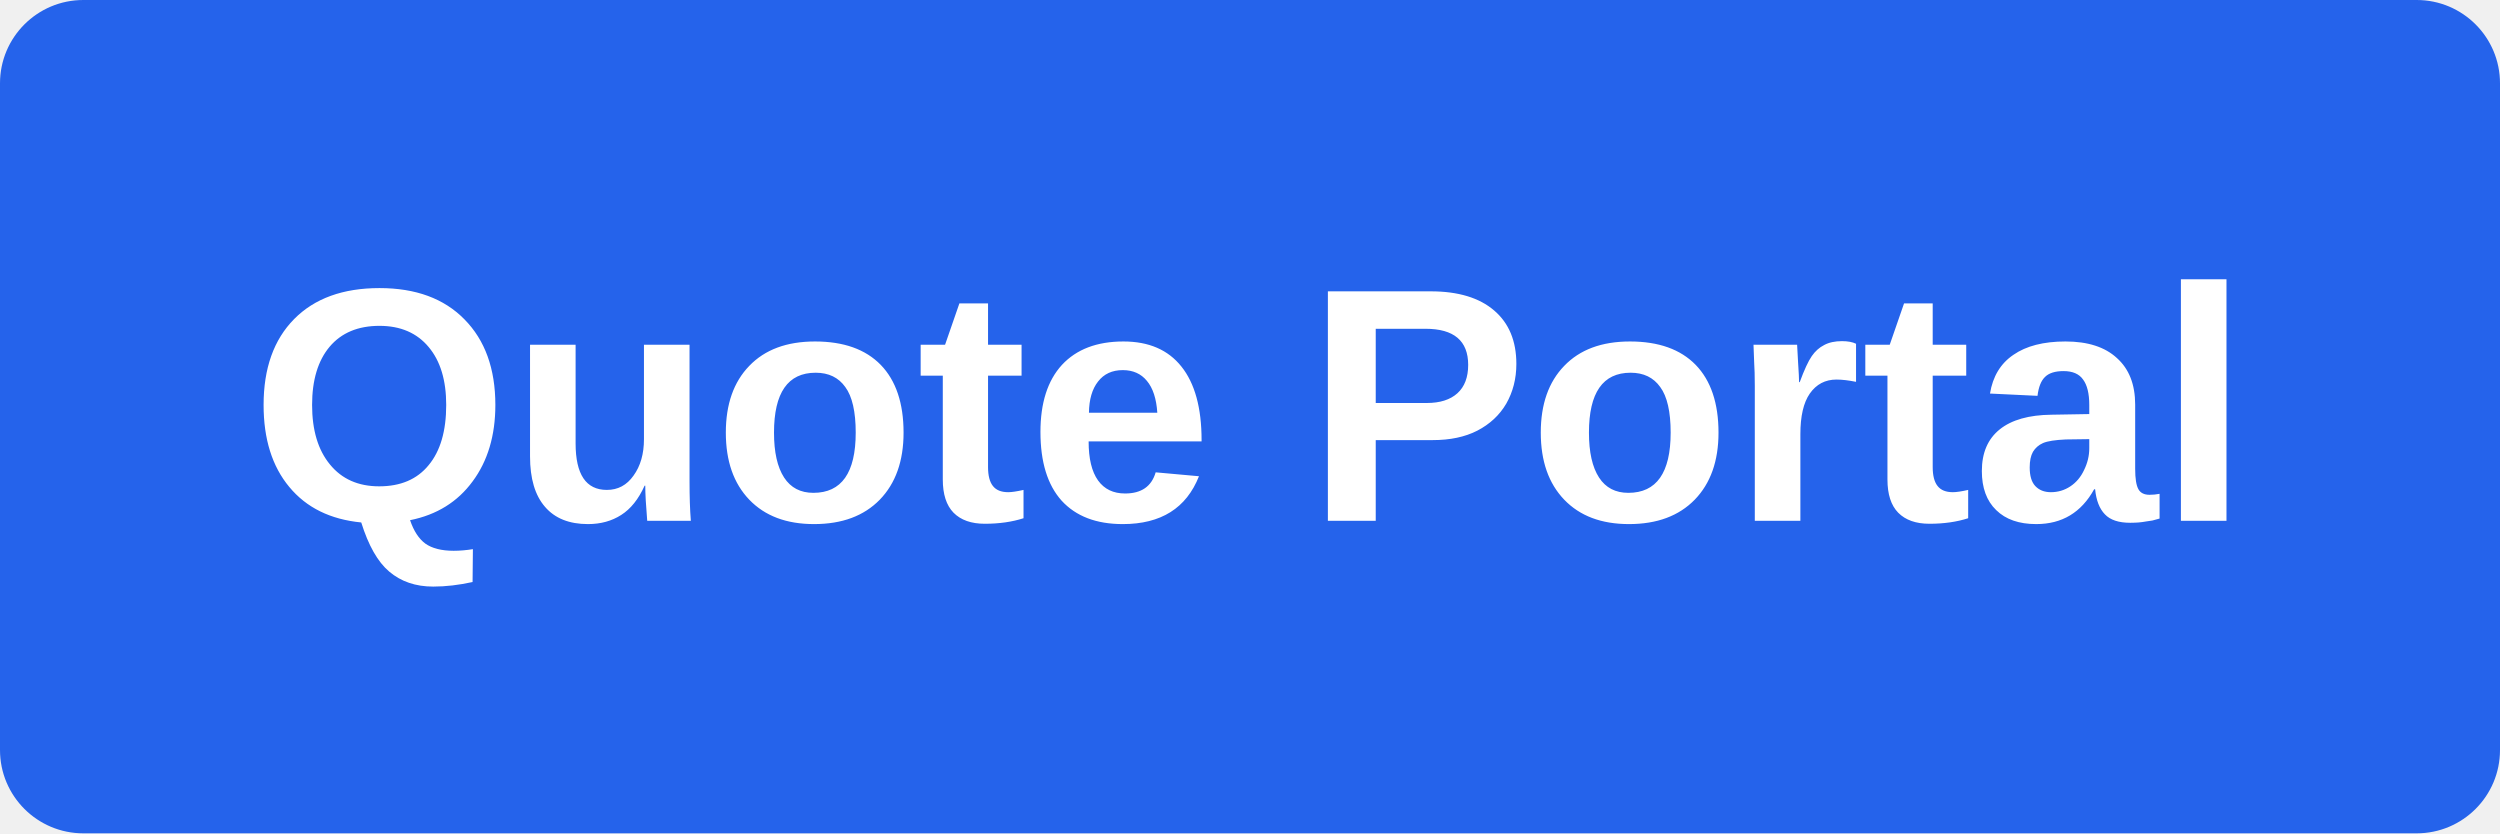
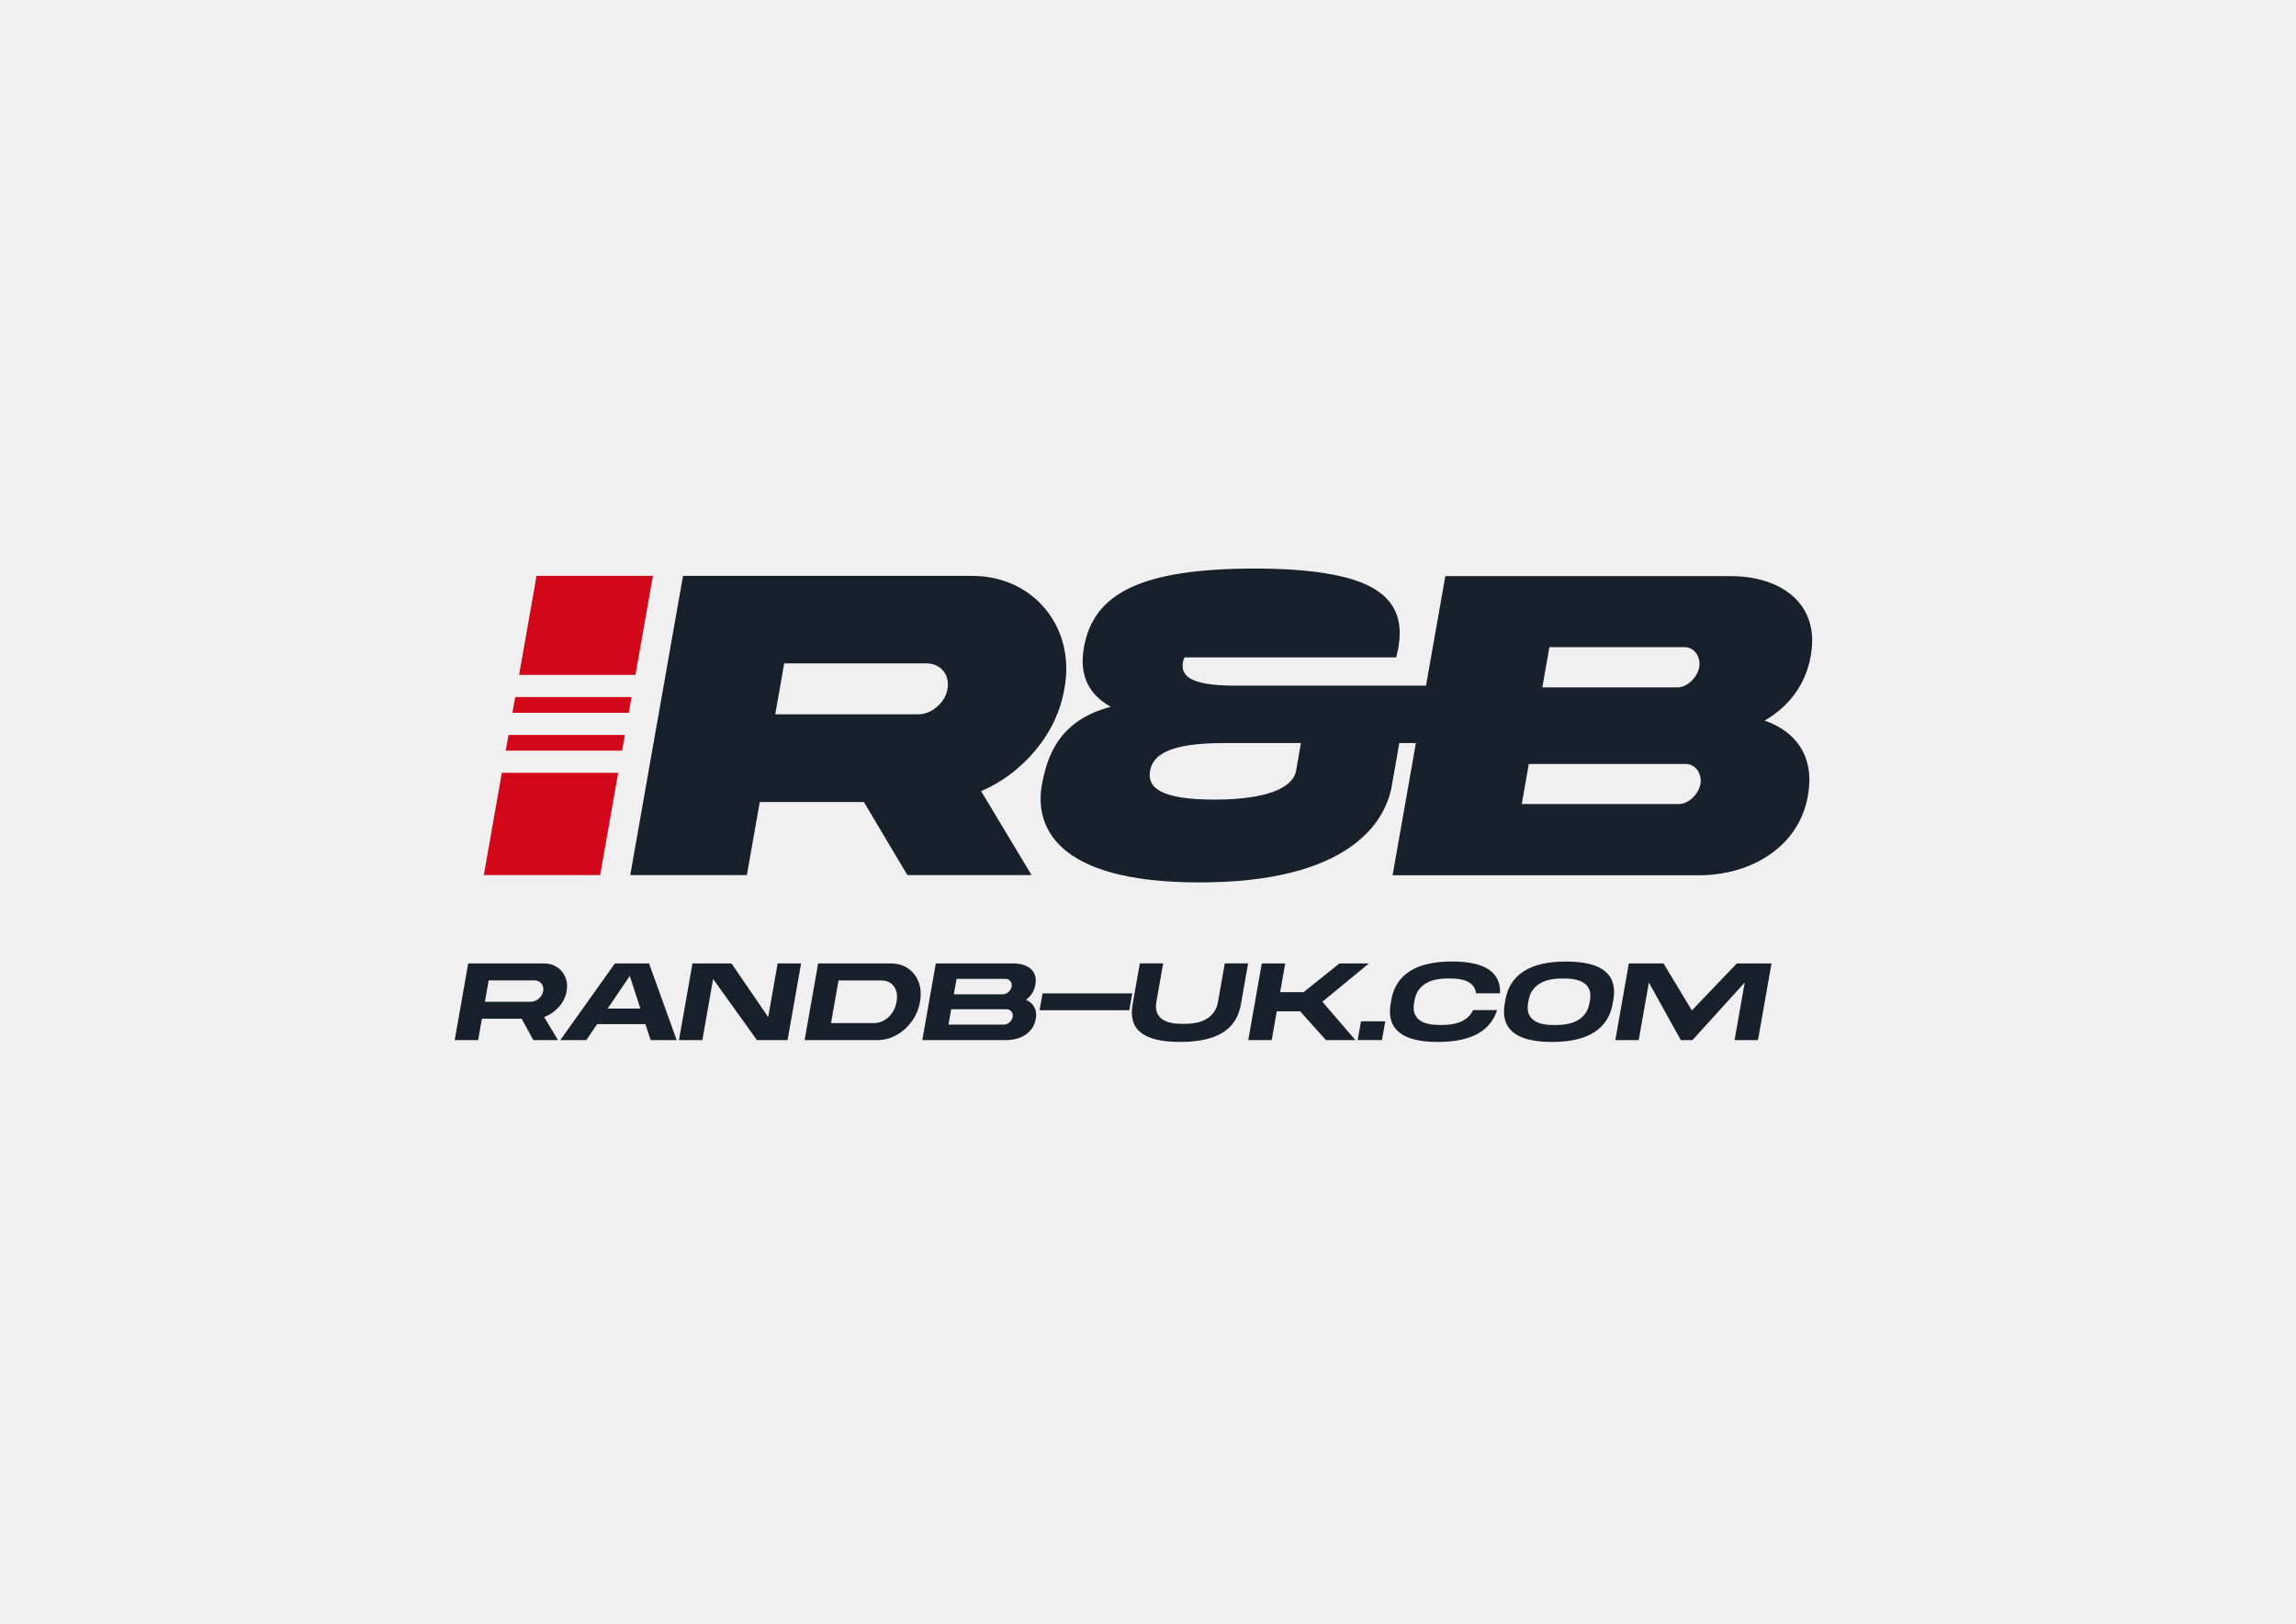
- <svg xmlns="http://www.w3.org/2000/svg" width="120" height="40" viewBox="0 0 120 40" fill="none">
-   <rect width="120" height="40" rx="4" fill="#2563EB" />
-   <text x="60" y="25" font-family="Arial, sans-serif" font-size="16" font-weight="bold" fill="white" text-anchor="middle">Quote Portal</text>
+ <svg xmlns="http://www.w3.org/2000/svg" id="Layer_1" data-name="Layer 1" viewBox="0 0 1432.1 1012.59">
+   <defs>
+     <style>
+       .cls-1 {
+         fill: #d3071a;
+       }
+ 
+       .cls-2 {
+         fill: #18212b;
+       }
+     </style>
+   </defs>
+   <g>
+     <g>
+       <path class="cls-2" d="m645.89,467.84c9.5-11.38,15.5-24.15,17.98-38.17,7.36-38.59-19.56-70.93-58.08-70.52h-179.77l-32.9,186.56h72.74l8.03-45.53h64.97l27.09,45.53h77.46l-31.45-52.33c13.22-5.69,24.59-14.3,33.93-25.54Zm-54.9-38.17c-.76,4.3-2.95,8.05-6.7,11.24-3.59,3.06-7.61,4.58-12.05,4.58h-88.7l5.6-31.79h88.7c8.88,0,14.72,7.08,13.15,15.96Z" />
+       <path class="cls-2" d="m1129.37,409.26c6.14-32.48-18.09-50.11-50.46-49.97h-177.41l-12.04,68.29h-119.45c-28.73,0-33.53-6.66-32.14-14.57.18-1.01.47-2.04.89-3.05h132.09c.48-1.94.99-4.03,1.35-6.11,4.5-25.54-8.77-40.81-46.63-46.5-11.62-1.8-25.88-2.78-42.68-2.78-71.63,0-100.91,15.69-106.83,49.28-2.96,16.79,2.63,29.15,16.81,36.92-33.17,8.61-40.08,32.07-43.14,49.42-3.86,23.46,6.59,60.25,98.65,60.11,91.62,0,115.55-36.51,119.71-60.11l4.72-26.79h10.34l-14.54,82.45h191.15c32.06,0,62.64-17.49,67.97-50.11,4.14-23.46-7.18-39.56-27.08-46.36,14.82-8.47,25.57-22.21,28.73-40.12Zm-320.98,71.49c-1.86,10.55-18.29,17.91-50.91,17.91s-42.06-7.08-40.15-17.91c1.88-10.69,13.33-17.35,46.37-17.35h47.75l-3.06,17.35Zm158.04-77.18h84.26c6.25,0,10.28,6.25,9.18,12.49-1.1,6.25-7.36,12.63-13.61,12.63h-84.26l4.43-25.13Zm94.2,85.37c-1.1,6.25-7.34,12.49-13.59,12.49h-97.87l4.41-24.99h97.87c6.25,0,10.28,6.25,9.18,12.5Z" />
+     </g>
+     <g>
+       <polygon class="cls-1" points="396.35 420.88 407.24 359.14 334.67 359.14 323.78 420.88 396.35 420.88" />
+       <polygon class="cls-1" points="392.19 444.51 393.91 434.72 321.34 434.72 319.62 444.51 392.19 444.51" />
+       <polygon class="cls-1" points="388.02 468.13 389.75 458.34 317.18 458.34 315.45 468.13 388.02 468.13" />
+       <polygon class="cls-1" points="313.01 481.96 301.77 545.71 374.34 545.71 385.58 481.96 313.01 481.96" />
+     </g>
+   </g>
+   <g>
+     <path class="cls-2" d="m353.44,618.08c-.65,3.7-2.27,7-4.86,9.89-2.59,2.89-5.65,4.98-9.2,6.26l8.67,14.41h-15.41l-7.26-13.31h-24.8l-2.35,13.31h-14.62l8.43-47.82h47.18c3.18,0,5.94.78,8.27,2.33,2.34,1.55,4.05,3.64,5.14,6.25,1.09,2.61,1.36,5.5.8,8.68Zm-48.64-6.65l-2.35,13.31h28.57c1.83,0,3.5-.65,5.02-1.96,1.52-1.3,2.45-2.87,2.77-4.7.32-1.83-.05-3.39-1.11-4.7-1.06-1.31-2.51-1.96-4.33-1.96h-28.57Z" />
+     <path class="cls-2" d="m404.84,600.82l17.22,47.82h-16.23l-3.26-9.96h-30.1l-6.77,9.96h-16.23l34.09-47.82h21.28Zm-5.43,28.15l-6.59-20.35-13.8,20.35h20.39Z" />
+     <path class="cls-2" d="m491.24,648.65h-19.11l-27.33-38.11-6.72,38.11h-14.59l8.43-47.82h24.34l22.89,33.45,5.9-33.45h14.62l-8.43,47.82Z" />
+     <path class="cls-2" d="m555.46,600.82c4.29,0,7.96,1.05,10.99,3.15,3.03,2.1,5.22,4.95,6.57,8.56,1.34,3.61,1.62,7.67.82,12.21-.8,4.55-2.51,8.64-5.13,12.24-2.62,3.61-5.81,6.45-9.58,8.54-3.77,2.09-7.81,3.13-12.1,3.13h-45.16l8.43-47.82h45.16Zm-10.55,37.22c3.53,0,6.63-1.24,9.29-3.72,2.65-2.48,4.33-5.68,5.02-9.59.69-3.91.14-7.11-1.64-9.57-1.78-2.47-4.44-3.7-7.98-3.7h-26.58l-4.69,26.58h26.58Z" />
+     <path class="cls-2" d="m639.95,623.56c1.46.62,2.71,1.46,3.75,2.54,1.04,1.08,1.78,2.39,2.22,3.93.44,1.54.48,3.32.13,5.34-.43,2.44-1.28,4.51-2.54,6.21-1.26,1.7-2.76,3.07-4.5,4.11-1.74,1.04-3.59,1.8-5.56,2.26-1.97.46-3.86.69-5.69.69h-52.49l8.43-47.82h48.5c1.83,0,3.64.24,5.44.71,1.8.47,3.39,1.23,4.76,2.26,1.37,1.03,2.39,2.4,3.05,4.09.66,1.7.78,3.77.35,6.21-.37,2.09-1.07,3.91-2.11,5.48-1.04,1.57-2.29,2.89-3.76,3.99Zm-13.83,15.44c1.26,0,2.43-.47,3.52-1.41,1.09-.94,1.75-2.07,1.99-3.4.23-1.33-.03-2.46-.79-3.4-.76-.94-1.77-1.4-3.03-1.4h-34.52l-1.69,9.61h34.52Zm1.05-28.54h-30.53l-1.69,9.61h30.53c1.26,0,2.43-.47,3.52-1.41,1.09-.94,1.75-2.07,1.99-3.4.23-1.33-.03-2.46-.79-3.4-.76-.94-1.77-1.4-3.03-1.4Z" />
+     <path class="cls-2" d="m706.25,619.5l-1.85,10.5h-55.97l1.85-10.5h55.97Z" />
+     <path class="cls-2" d="m736.1,649.78c-11.36,0-19.5-1.91-24.4-5.73-4.9-3.82-6.66-9.63-5.29-17.44l4.55-25.8h14.55l-4.2,23.81c-.49,2.8-.38,5.07.33,6.81.71,1.74,1.77,3.11,3.16,4.09,1.39.98,2.93,1.69,4.63,2.12,1.69.43,3.32.68,4.88.76,1.56.08,2.82.12,3.77.12s2.22-.04,3.81-.12c1.59-.08,3.31-.34,5.15-.76,1.84-.43,3.63-1.13,5.37-2.12,1.74-.98,3.27-2.35,4.6-4.09,1.33-1.74,2.24-4.01,2.73-6.81l4.2-23.81h14.55l-4.55,25.8c-1.38,7.81-5.19,13.62-11.44,17.44-6.25,3.82-15.05,5.73-26.42,5.73Z" />
+     <path class="cls-2" d="m853.84,600.82l-29.02,23.91,20.59,23.91h-18.36l-16.09-17.93h-14.59l-3.16,17.93h-14.62l8.43-47.82h14.62l-3.16,17.93h14.59l22.41-17.93h18.36Z" />
+     <path class="cls-2" d="m864.05,636.94l-2.06,11.67h-15.16l2.06-11.67h15.16Z" />
+     <path class="cls-2" d="m898.74,639.22c1.04,0,2.46-.05,4.24-.16s3.69-.44,5.71-1c2.02-.56,3.94-1.48,5.75-2.76,1.81-1.28,3.29-3.07,4.43-5.37h14.91c-2.03,6.52-6.1,11.46-12.22,14.82-6.12,3.36-14.35,5.04-24.69,5.04-11.32,0-19.4-2.02-24.25-6.05-4.85-4.03-6.59-9.94-5.22-17.72l.46-2.63c1.37-7.78,5.19-13.69,11.47-17.72,6.27-4.03,15.07-6.05,26.38-6.05,10.34,0,17.98,1.68,22.92,5.04,4.94,3.36,7.27,8.29,7,14.79h-14.91c-.33-2.28-1.18-4.06-2.55-5.34-1.36-1.28-2.96-2.2-4.78-2.76-1.82-.56-3.61-.89-5.36-1-1.75-.11-3.14-.16-4.19-.16-.95,0-2.22.04-3.81.12-1.59.08-3.3.34-5.13.77-1.83.43-3.61,1.13-5.35,2.1-1.74.97-3.26,2.33-4.58,4.07-1.32,1.74-2.22,4-2.71,6.78l-.23,1.32c-.49,2.78-.38,5.03.32,6.78.7,1.74,1.75,3.11,3.14,4.09,1.39.98,2.93,1.69,4.61,2.12,1.68.43,3.3.68,4.86.76,1.56.08,2.82.12,3.77.12Z" />
+     <path class="cls-2" d="m1005.85,626.05c-1.37,7.76-5.19,13.65-11.46,17.69-6.27,4.03-15.07,6.05-26.38,6.05s-19.43-2.02-24.27-6.05c-4.84-4.03-6.58-9.93-5.21-17.69l.46-2.63c1.37-7.78,5.19-13.69,11.45-17.72,6.26-4.03,15.06-6.05,26.4-6.05s19.4,2.02,24.25,6.05c4.85,4.03,6.59,9.94,5.22,17.72l-.46,2.63Zm-52.69-.68c-.49,2.78-.38,5.04.32,6.78s1.75,3.11,3.14,4.09c1.39.99,2.93,1.69,4.61,2.12,1.68.43,3.3.68,4.86.76,1.56.08,2.82.12,3.77.12s2.21-.04,3.79-.12c1.58-.08,3.29-.34,5.14-.76,1.84-.43,3.63-1.13,5.37-2.12,1.74-.98,3.27-2.35,4.58-4.09,1.32-1.74,2.22-4,2.71-6.78l.23-1.32c.49-2.78.38-5.04-.32-6.78-.7-1.74-1.75-3.1-3.14-4.07-1.39-.97-2.94-1.67-4.63-2.1-1.69-.43-3.31-.68-4.87-.77-1.55-.08-2.8-.12-3.75-.12s-2.22.04-3.81.12-3.3.34-5.13.77c-1.83.43-3.61,1.13-5.35,2.1-1.74.97-3.26,2.33-4.58,4.07-1.32,1.74-2.22,4-2.71,6.78l-.23,1.32Z" />
+     <path class="cls-2" d="m1083.32,600.82h21.64l-8.43,47.82h-14.62l6.33-35.9-32.59,35.9h-7.26l-19.93-35.9-6.33,35.9h-14.59l8.43-47.82h21.63l17.68,29.32,28.05-29.32Z" />
+   </g>
</svg>
